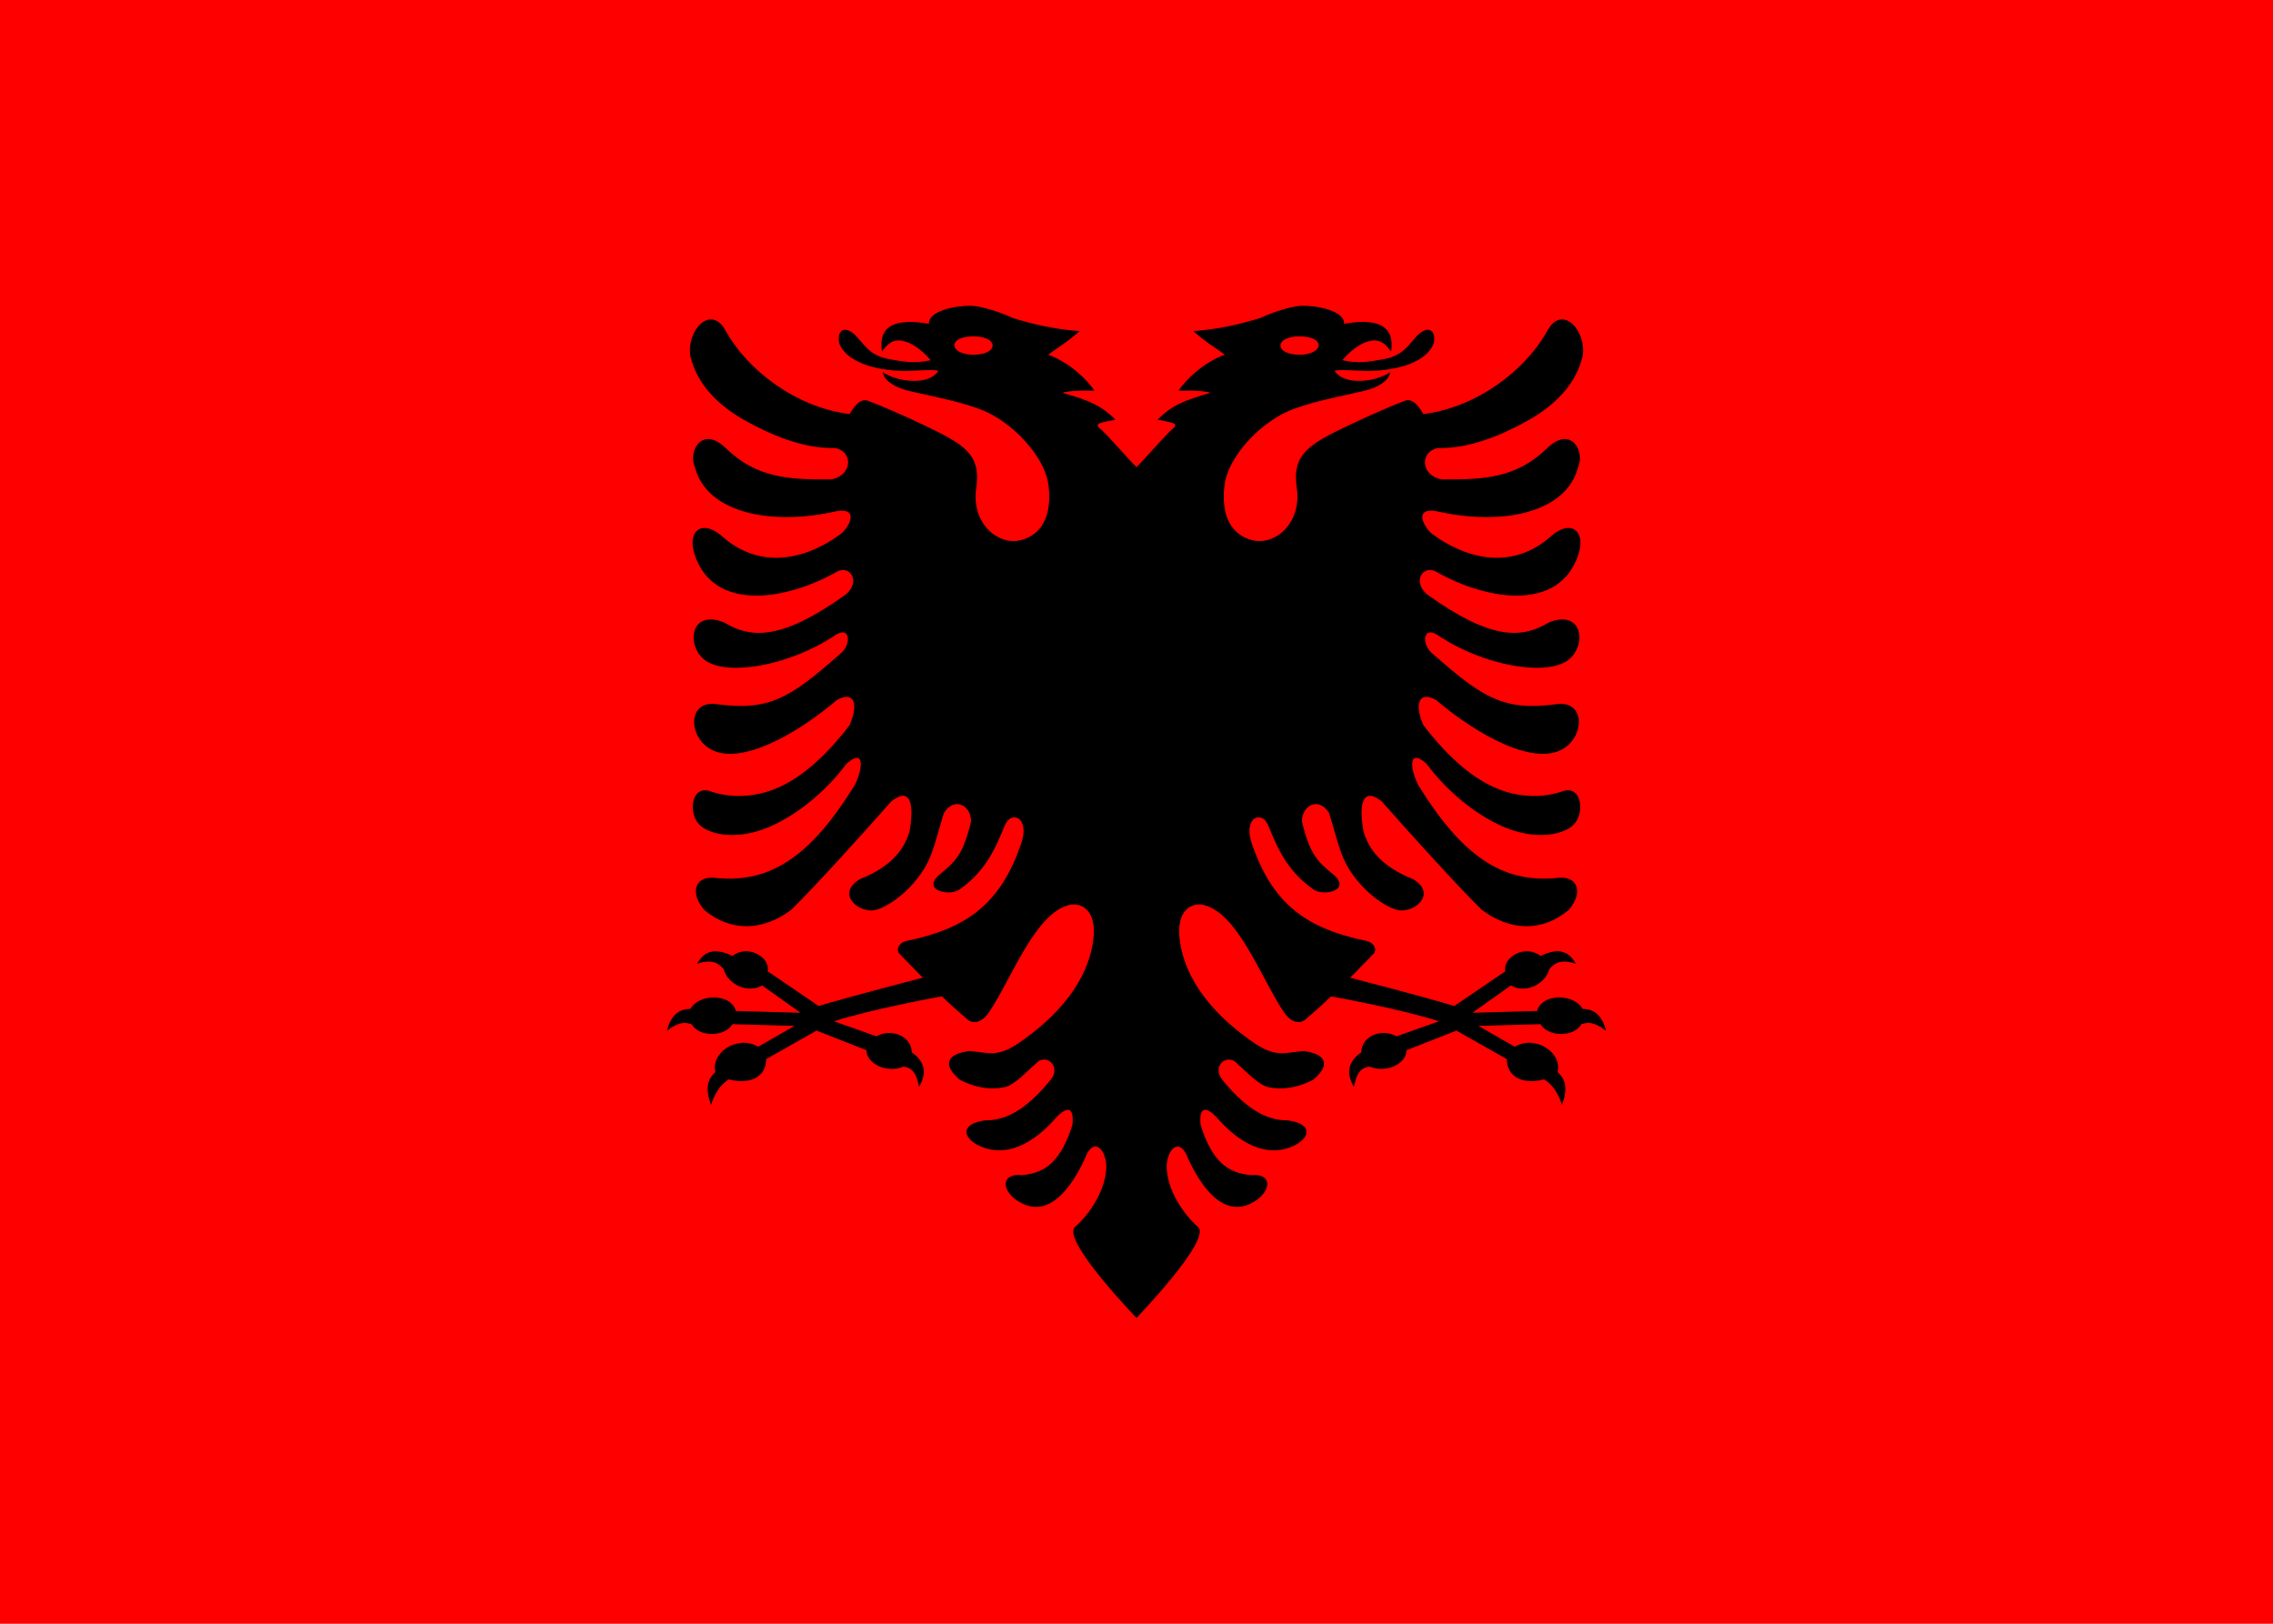
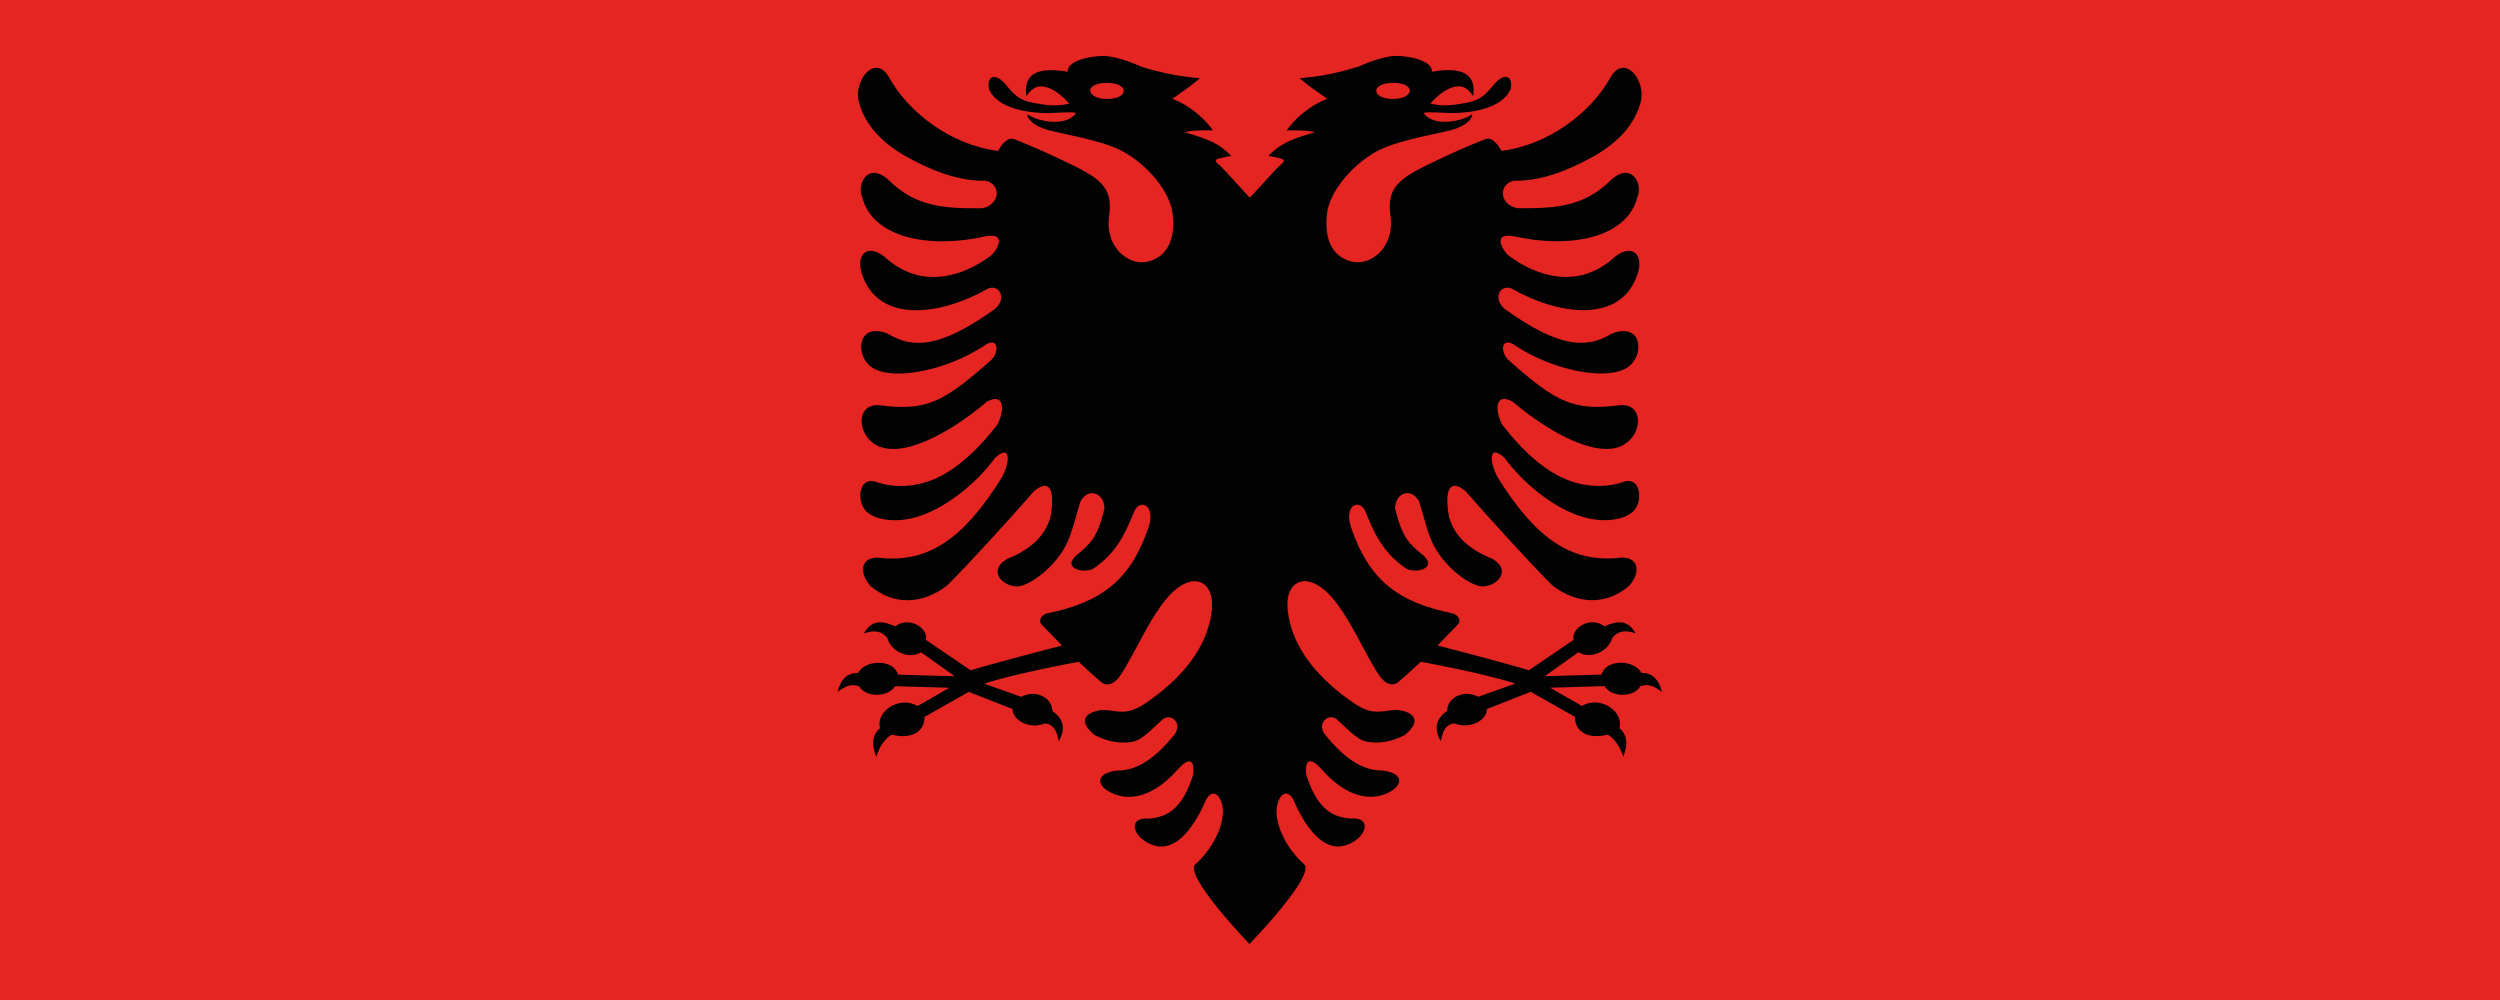
- <svg xmlns="http://www.w3.org/2000/svg" width="980" height="700">
-   <path d="M980 0H0v700h980z" fill="red" />
-   <path d="M516.51 528.944c-6.15-5.332-13.605-16.13-13.5-26.538.55-7.761 5.873-12.27 9.312-2.796 4.862 10.457 15.29 27.749 29.66 17.605 6.278-4.608 6.18-11.392-2.428-10.614-10.63-.728-17.16-6.577-21.917-21.636-.865-8.282 2.58-8.075 7.387-2.747 6.18 7.09 18.478 17.806 32.046 12.063 7.54-3.16 9.668-9.68-1.723-11.285-10.784.157-19.587-6.834-28.35-17.498-4.805-5.9 2.282-11.856 6.537-6.834 3.795 3.26 9.11 9.266 13.665 10.094 5.267 1.034 11.796.52 19.03-3.31 7.798-6.527 5.266-11.236-4.2-12.32-7.338.364-11.335 3.153-20.8-3.16-17.014-11.5-30.54-26.865-32.653-45.347-1.388-12.156 5.148-15.837 10.582-14.438 14.78 3.802 24.449 31.422 34.675 46.595 3.348 4.373 6.424 4.444 8.6 3.096 4.102-3.517 7.378-6.408 11.48-10.34 0 0 30.085 5.406 46.468 10.746l-18.242 6.483c-6.907-3.814-15.243.298-15.243 6.915-6.536 4.52-6.01 9.819-3.19 14.933.86-3.561 1.594-8.186 6.757-8.801 7.369 3.048 15.955-1.302 15.955-7.057l21.519-8.458 21.74 12.308c0 8.32 7.883 10.956 16.085 8.71 3.865 2.4 6.35 6.564 7.659 11.017 2.42-6.422 1.915-10.956-1.875-14.107 2.175-8.303-9.46-16.287-18.467-10.97l-15.64-8.98 26.77-.75c3.107 5.5 14.337 5.803 17.613 0 2.8-.767 5.166-1.255 10.625 2.803-1.72-6.566-5.068-9.373-10.09-9.373-3.816-6.761-17.626-6.73-19.62.882l-27.881.775 16.543-11.778c6.175 3.646 14.84-.407 16.575-7.03 2.462-2.927 5.498-4.302 11.474-2.316-3.08-5.455-7.42-7.083-15.258-3.38-7.15-5.418-16.574 1.153-15.144 6.608l-22.01 14.975c-15.976-4.767-44.91-12.19-44.91-12.19 3.445-3.624 6.94-6.991 10.379-10.665 1.242-2.152-.656-4.658-3.293-5.18-25.816-5.328-40.597-15.735-49.553-42.186-3.746-11.078 4.353-14.388 7.136-7.612 3.85 9.424 8.098 19.724 19.69 27.7 3.998 2.796 15.899.513 8.86-6.164-7.29-6.006-10.428-8.588-14.02-23.19 0-7.398 7.54-10.715 11.746-3.624 4.5 14.545 4.96 20.808 13.107 30.18 6.173 7.092 14.223 11.857 18.22 11.75 7.192-.1 14.432-7.87 4.813-13.511-14.125-5.642-19.287-13.353-21.366-20.708-2.274-12.833.21-19.046 7.952-12.733 10.98 12.476 31.94 35.717 42.92 46.538 12.305 9.424 26.423 9.73 37.66.157 6.432-7.404 4.15-15.372-5.921-13.667-22.726 1.918-39.935-9.367-58.817-39.862-3.697-6.884-4.71-16.771 3.445-9.416 9.41 12.733 23.13 23.554 35.89 28.212 12.806 4.602 23.38 2.06 27.481-1.968 4.943-4.942 3.643-17.392-4.91-14.39-7.038 2.484-16.957 3.104-27.28-.883-10.331-4.038-21.06-12.733-32.45-27.485-3.9-8.332-2.63-15.373 5.265-11.08 18.68 15.845 42.775 28.678 55.072 20.967 9.062-5.643 9.215-20.138-2.274-19.204-23.137 3.153-31.891-1.968-54.115-21.585-5.058-3.781-4.708-13.361 3.34-7.248 18.68 12.063 44.19 16.77 54.214 10.458 9.013-5.643 7.694-22.885-7.491-16.778-12.151 7.404-25.565 7.197-52.442-12.006-6.78-5.642-1.723-12.997 3.844-9.837 21.617 12.32 53.104 17.598 61.3-7.454 3.188-9.574-2.58-15.166-11.035-8.54-18.576 17.185-39.635 8.746-51.423.1-3.376-1.99-9.57-12.062 1.31-10.193 28.147 6.42 55.986.828 61.05-19.103 2.937-6.47-2.84-17.912-13.113-8.332-13.512 13.354-27.84 13.817-45.857 13.717-9.166-1.918-9.263-12.012-1.57-13.51 14.223.306 28.244-5.907 39.482-12.22 10.986-6.313 20.096-15.166 22.984-27.435 1.77-10.972-8.81-22.62-15.186-10.972-9.417 17.028-30.273 33.078-53.46 35.975-1.207-2.02-4.248-7.198-7.994-5.743-6.808 2.64-14.92 6.172-23.272 10.139-18.004 8.549-25.507 12.669-23.345 27.44 2.257 15.413-9.626 25.153-19.44 22.463-8.56-2.304-13.282-10.036-11.748-23.447 1.229-10.686 11.957-23.612 24.046-30.39 7.826-4.38 19.642-6.776 33.865-9.936 8.656-1.705 13.065-5.072 13.568-8.596 0 0-5.917 4.33-15.388 3.68-4.478-.32-7.478-2.29-8.608-4.3 3.293-.67 9.264.107 14.628.107 7.135-.057 23.702-1.655 28.097-11.7 1.367-6.626-2.987-7.817-7.038-3.573-4.353 4.587-6.146 8.71-14.88 10.25-5.314.935-10.63 2.02-17.466.365 3.85-4.573 9.968-9.252 15.186-8.39 1.716.286 3.997 1.87 5.824 4.716 1.116-7.248-.865-15.43-20.25-12.013.308-5.485-11.238-7.868-18.17-7.761-3.948.1-11.998 2.433-17.816 5.222-9.214 2.853-18.324 4.922-29.06 5.7 6.23 5.328 7.395 5.642 13.616 10.143-9.41 3.517-16.7 10.765-19.991 15.53 0 0 10.986-.307 13.77.934-11.496 3.36-16.659 5.379-22.733 11.592 2.127.364 5.314.984 6.682 1.505 1.423.514 1.053 1.448-.098 2.326-2.476 1.89-12.708 13.774-15.694 16.62-2.986-2.846-13.218-14.73-15.694-16.62-1.151-.878-1.521-1.812-.098-2.326 1.367-.52 4.555-1.141 6.682-1.505-6.075-6.213-11.237-8.232-22.733-11.592 2.784-1.241 13.77-.934 13.77-.934-3.293-4.765-10.582-12.013-19.992-15.53 6.222-4.501 7.387-4.815 13.616-10.144-10.735-.777-19.845-2.846-29.06-5.7-5.817-2.788-13.867-5.121-17.815-5.221-6.933-.107-18.478 2.276-18.17 7.76-19.385-3.416-21.366 4.766-20.25 12.014 1.827-2.846 4.108-4.43 5.824-4.715 5.218-.863 11.335 3.816 15.186 8.389-6.836 1.655-12.152.57-17.467-.364-8.733-1.54-10.526-5.664-14.88-10.25-4.051-4.245-8.404-3.054-7.037 3.573 4.395 10.044 20.96 11.642 28.097 11.699 5.364 0 11.335-.778 14.628-.107-1.13 2.012-4.13 3.98-8.608 4.3-9.472.65-15.388-3.68-15.388-3.68.503 3.524 4.91 6.89 13.568 8.596 14.223 3.16 26.039 5.557 33.865 9.937 12.089 6.777 22.817 19.703 24.045 30.389 1.534 13.41-3.188 21.143-11.747 23.447-9.814 2.69-21.697-7.05-19.44-22.463 2.162-14.771-5.341-18.891-23.345-27.44-8.352-3.967-16.464-7.5-23.272-10.14-3.746-1.454-6.787 3.725-7.994 5.744-23.187-2.897-44.043-18.947-53.46-35.975-6.376-11.648-16.957 0-15.186 10.972 2.888 12.27 11.998 21.122 22.984 27.435 11.238 6.313 25.259 12.526 39.482 12.22 7.693 1.498 7.596 11.592-1.57 13.51-18.018.1-32.345-.363-45.857-13.717-10.274-9.58-16.05 1.862-13.113 8.332 5.064 19.93 32.903 25.523 61.049 19.103 10.88-1.87 4.687 8.204 1.31 10.194-11.787 8.645-32.846 17.084-51.422-.1-8.454-6.627-14.224-1.035-11.035 8.539 8.196 25.052 39.683 19.774 61.3 7.454 5.567-3.16 10.624 4.195 3.844 9.837-26.877 19.203-40.29 19.41-52.442 12.006-15.185-6.107-16.504 11.135-7.491 16.778 10.023 6.313 35.533 1.605 54.213-10.458 8.05-6.113 8.398 3.467 3.34 7.248-22.223 19.617-30.977 24.738-54.114 21.585-11.49-.934-11.336 13.56-2.274 19.204 12.297 7.71 36.39-5.122 55.07-20.966 7.897-4.294 9.166 2.747 5.267 11.079-11.39 14.752-22.12 23.447-32.45 27.485-10.323 3.987-20.242 3.367-27.28.884-8.553-3.003-9.853 9.447-4.911 14.389 4.103 4.028 14.676 6.57 27.483 1.968 12.758-4.658 26.479-15.48 35.889-28.212 8.154-7.355 7.142 2.532 3.445 9.416-18.882 30.495-36.09 41.78-58.817 39.862-10.072-1.705-12.353 6.263-5.922 13.667 11.238 9.573 25.356 9.267 37.66-.157 10.98-10.821 31.94-34.062 42.92-46.538 7.743-6.313 10.227-.1 7.953 12.733-2.08 7.355-7.24 15.066-21.366 20.708-9.62 5.643-2.38 13.41 4.813 13.51 3.997.108 12.047-4.657 18.22-11.748 8.147-9.373 8.608-15.636 13.107-30.181 4.206-7.091 11.746-3.774 11.746 3.623-3.592 14.603-6.731 17.185-14.02 23.19-7.04 6.678 4.862 8.96 8.859 6.165 11.593-7.976 15.84-18.276 19.69-27.7 2.784-6.776 10.883-3.466 7.137 7.612-8.956 26.45-23.737 36.858-49.553 42.187-2.637.52-4.535 3.027-3.294 5.179 3.44 3.674 6.935 7.04 10.38 10.665 0 0-28.935 7.423-44.911 12.19l-22.01-14.975c1.43-5.455-7.993-12.026-15.144-6.61-7.839-3.701-12.178-2.073-15.258 3.382 5.976-1.986 9.012-.611 11.474 2.315 1.735 6.624 10.4 10.677 16.575 7.03l16.543 11.78-27.88-.776c-1.995-7.611-15.805-7.643-19.622-.882-5.02 0-8.37 2.807-10.09 9.373 5.46-4.058 7.827-3.57 10.626-2.803 3.276 5.803 14.506 5.5 17.612 0l26.771.75-15.64 8.98c-9.007-5.317-20.642 2.667-18.467 10.97-3.79 3.15-4.296 7.685-1.875 14.107 1.308-4.453 3.794-8.617 7.66-11.018 8.2 2.247 16.084-.388 16.084-8.71l21.74-12.307 21.52 8.458c0 5.755 8.585 10.105 15.954 7.057 5.163.615 5.897 5.24 6.757 8.8 2.82-5.113 3.346-10.412-3.19-14.932 0-6.617-8.336-10.73-15.243-6.915l-18.242-6.483c16.383-5.34 46.469-10.745 46.469-10.745 4.101 3.93 7.377 6.822 11.48 10.34 2.176 1.347 5.252 1.276 8.6-3.097 10.226-15.173 19.894-42.793 34.675-46.595 5.434-1.4 11.97 2.282 10.582 14.438-2.114 18.482-15.64 33.848-32.652 45.347-9.466 6.313-13.463 3.524-20.801 3.16-9.466 1.084-11.998 5.793-4.2 12.32 7.234 3.83 13.763 4.344 19.03 3.31 4.555-.828 9.87-6.834 13.665-10.094 4.255-5.022 11.342.934 6.536 6.834-8.762 10.664-17.565 17.655-28.35 17.498-11.39 1.605-9.262 8.125-1.722 11.285 13.568 5.743 25.865-4.972 32.046-12.063 4.806-5.328 8.252-5.535 7.387 2.747-4.758 15.059-11.287 20.908-21.917 21.636-8.608-.778-8.706 6.006-2.428 10.614 14.37 10.144 24.798-7.148 29.66-17.605 3.439-9.473 8.76-4.965 9.312 2.796.105 10.408-7.35 21.206-13.5 26.538C457.344 534.278 490 568.18 490 568.18s32.657-33.904 26.509-39.237zm43.763-383.94c-5.083 0-8.223 1.78-8.223 3.94 0 2.194 3.14 3.982 8.223 3.982 5.053 0 8.262-1.95 8.262-4.147 0-2.16-3.21-3.776-8.262-3.776zm-140.544 0c5.083 0 8.223 1.78 8.223 3.94 0 2.194-3.14 3.982-8.223 3.982-5.053 0-8.262-1.95-8.262-4.147 0-2.16 3.21-3.776 8.262-3.776z" fill-rule="evenodd" />
+ <svg xmlns="http://www.w3.org/2000/svg" version="1.1" id="Слой_1" x="0px" y="0px" viewBox="0 0 500 200" style="enable-background:new 0 0 500 200;" xml:space="preserve">
+   <style type="text/css">
+ 	.st0{fill:#E52521;}
+ 	.st1{fill-rule:evenodd;clip-rule:evenodd;fill:#020203;}
+ </style>
+   <path class="st0" d="M500,0H0v200h500V0z" />
+   <path class="st1" d="M260.79,172.82c-2.5-2.17-5.54-6.56-5.49-10.8c0.22-3.16,2.39-4.99,3.79-1.14c1.98,4.26,6.22,11.29,12.07,7.16  c2.55-1.88,2.52-4.64-0.99-4.32c-4.33-0.3-6.98-2.68-8.92-8.81c-0.35-3.37,1.05-3.29,3.01-1.12c2.52,2.89,7.52,7.25,13.04,4.91  c3.07-1.29,3.93-3.94-0.7-4.59c-4.39,0.06-7.97-2.78-11.54-7.12c-1.96-2.4,0.93-4.82,2.66-2.78c1.54,1.33,3.71,3.77,5.56,4.11  c2.14,0.42,4.8,0.21,7.74-1.35c3.17-2.66,2.14-4.57-1.71-5.01c-2.99,0.15-4.61,1.28-8.46-1.29c-6.92-4.68-12.43-10.93-13.29-18.45  c-0.56-4.95,2.1-6.45,4.31-5.88c6.01,1.55,9.95,12.79,14.11,18.96c1.36,1.78,2.61,1.81,3.5,1.26c1.67-1.43,3-2.61,4.67-4.21  c0,0,12.24,2.2,18.91,4.37l-7.42,2.64c-2.81-1.55-6.2,0.12-6.2,2.81c-2.66,1.84-2.45,4-1.3,6.08c0.35-1.45,0.65-3.33,2.75-3.58  c3,1.24,6.49-0.53,6.49-2.87l8.76-3.44l8.85,5.01c0,3.39,3.21,4.46,6.55,3.54c1.57,0.98,2.58,2.67,3.12,4.48  c0.98-2.61,0.78-4.46-0.76-5.74c0.89-3.38-3.85-6.63-7.52-4.46l-6.36-3.65l10.89-0.31c1.26,2.24,5.83,2.36,7.17,0  c1.14-0.31,2.1-0.51,4.32,1.14c-0.7-2.67-2.06-3.81-4.11-3.81c-1.55-2.75-7.17-2.74-7.98,0.36l-11.35,0.32l6.73-4.79  c2.51,1.48,6.04-0.17,6.75-2.86c1-1.19,2.24-1.75,4.67-0.94c-1.25-2.22-3.02-2.88-6.21-1.38c-2.91-2.2-6.75,0.47-6.16,2.69  l-8.96,6.09c-6.5-1.94-18.28-4.96-18.28-4.96c1.4-1.47,2.82-2.85,4.22-4.34c0.51-0.88-0.27-1.9-1.34-2.11  c-10.51-2.17-16.52-6.4-20.17-17.17c-1.52-4.51,1.77-5.86,2.9-3.1c1.57,3.84,3.3,8.03,8.01,11.27c1.63,1.14,6.47,0.21,3.61-2.51  c-2.97-2.44-4.24-3.5-5.71-9.44c0-3.01,3.07-4.36,4.78-1.47c1.83,5.92,2.02,8.47,5.33,12.28c2.51,2.89,5.79,4.83,7.41,4.78  c2.93-0.04,5.87-3.2,1.96-5.5c-5.75-2.3-7.85-5.43-8.7-8.43c-0.93-5.22,0.09-7.75,3.24-5.18c4.47,5.08,13,14.54,17.47,18.94  c5.01,3.84,10.75,3.96,15.33,0.06c2.62-3.01,1.69-6.26-2.41-5.56c-9.25,0.78-16.25-3.81-23.94-16.22c-1.5-2.8-1.92-6.83,1.4-3.83  c3.83,5.18,9.41,9.59,14.61,11.48c5.21,1.87,9.51,0.84,11.18-0.8c2.01-2.01,1.48-7.08-2-5.86c-2.86,1.01-6.9,1.26-11.1-0.36  c-4.2-1.64-8.57-5.18-13.21-11.19c-1.59-3.39-1.07-6.26,2.14-4.51c7.6,6.45,17.41,11.67,22.41,8.53c3.69-2.3,3.75-8.2-0.93-7.82  c-9.42,1.28-12.98-0.8-22.02-8.78c-2.06-1.54-1.92-5.44,1.36-2.95c7.6,4.91,17.98,6.82,22.06,4.26c3.67-2.3,3.13-9.31-3.05-6.83  c-4.95,3.01-10.4,2.93-21.34-4.89c-2.76-2.3-0.7-5.29,1.56-4c8.8,5.01,21.61,7.16,24.95-3.03c1.3-3.9-1.05-6.17-4.49-3.48  c-7.56,6.99-16.13,3.56-20.93,0.04c-1.37-0.81-3.89-4.91,0.53-4.15c11.45,2.61,22.78,0.34,24.85-7.77c1.2-2.63-1.16-7.29-5.34-3.39  c-5.5,5.43-11.33,5.62-18.66,5.58c-3.73-0.78-3.77-4.89-0.64-5.5c5.79,0.12,11.49-2.4,16.07-4.97c4.47-2.57,8.18-6.17,9.35-11.17  c0.72-4.47-3.59-9.21-6.18-4.47c-3.83,6.93-12.32,13.46-21.76,14.64c-0.49-0.82-1.73-2.93-3.25-2.34c-2.77,1.07-6.07,2.51-9.47,4.13  c-7.33,3.48-10.38,5.16-9.5,11.17c0.92,6.27-3.92,10.24-7.91,9.14c-3.48-0.94-5.41-4.08-4.78-9.54c0.5-4.35,4.87-9.61,9.79-12.37  c3.18-1.78,7.99-2.76,13.78-4.04c3.52-0.69,5.32-2.06,5.52-3.5c0,0-2.41,1.76-6.26,1.5c-1.82-0.13-3.04-0.93-3.5-1.75  c1.34-0.27,3.77,0.04,5.95,0.04c2.9-0.02,9.65-0.67,11.43-4.76c0.56-2.7-1.22-3.18-2.86-1.45c-1.77,1.87-2.5,3.54-6.06,4.17  c-2.16,0.38-4.33,0.82-7.11,0.15c1.57-1.86,4.06-3.77,6.18-3.41c0.7,0.12,1.63,0.76,2.37,1.92c0.45-2.95-0.35-6.28-8.24-4.89  c0.13-2.23-4.57-3.2-7.39-3.16c-1.61,0.04-4.88,0.99-7.25,2.13c-3.75,1.16-7.46,2-11.83,2.32c2.54,2.17,3.01,2.3,5.54,4.13  c-3.83,1.43-6.8,4.38-8.14,6.32c0,0,4.47-0.12,5.6,0.38c-4.68,1.37-6.78,2.19-9.25,4.72c0.87,0.15,2.16,0.4,2.72,0.61  c0.58,0.21,0.43,0.59-0.04,0.95c-1.01,0.77-5.17,5.61-6.39,6.76c-1.22-1.16-5.38-5.99-6.39-6.76c-0.47-0.36-0.62-0.74-0.04-0.95  c0.56-0.21,1.85-0.46,2.72-0.61c-2.47-2.53-4.57-3.35-9.25-4.72c1.13-0.51,5.6-0.38,5.6-0.38c-1.34-1.94-4.31-4.89-8.14-6.32  c2.53-1.83,3.01-1.96,5.54-4.13c-4.37-0.32-8.08-1.16-11.83-2.32c-2.37-1.13-5.64-2.08-7.25-2.12c-2.82-0.04-7.52,0.93-7.39,3.16  c-7.89-1.39-8.7,1.94-8.24,4.89c0.74-1.16,1.67-1.8,2.37-1.92c2.12-0.35,4.61,1.55,6.18,3.41c-2.78,0.67-4.95,0.23-7.11-0.15  c-3.55-0.63-4.28-2.31-6.06-4.17c-1.65-1.73-3.42-1.24-2.86,1.45c1.79,4.09,8.53,4.74,11.43,4.76c2.18,0,4.61-0.32,5.95-0.04  c-0.46,0.82-1.68,1.62-3.5,1.75c-3.85,0.26-6.26-1.5-6.26-1.5c0.2,1.43,2,2.8,5.52,3.5c5.79,1.29,10.6,2.26,13.78,4.04  c4.92,2.76,9.29,8.02,9.79,12.37c0.62,5.46-1.3,8.6-4.78,9.54c-3.99,1.09-8.83-2.87-7.91-9.14c0.88-6.01-2.17-7.69-9.5-11.17  c-3.4-1.61-6.7-3.05-9.47-4.13c-1.52-0.59-2.76,1.52-3.25,2.34c-9.44-1.18-17.92-7.71-21.76-14.64c-2.59-4.74-6.9,0-6.18,4.47  c1.18,4.99,4.88,8.6,9.35,11.17c4.57,2.57,10.28,5.1,16.07,4.97c3.13,0.61,3.09,4.72-0.64,5.5c-7.33,0.04-13.16-0.15-18.66-5.58  c-4.18-3.9-6.53,0.76-5.34,3.39c2.06,8.11,13.39,10.39,24.84,7.77c4.43-0.76,1.91,3.34,0.53,4.15c-4.8,3.52-13.37,6.95-20.93-0.04  c-3.44-2.7-5.79-0.42-4.49,3.48c3.34,10.2,16.15,8.05,24.95,3.03c2.27-1.29,4.32,1.71,1.56,4c-10.94,7.81-16.4,7.9-21.34,4.89  c-6.18-2.49-6.72,4.53-3.05,6.83c4.08,2.57,14.46,0.65,22.06-4.26c3.28-2.49,3.42,1.41,1.36,2.95c-9.04,7.98-12.61,10.07-22.02,8.78  c-4.68-0.38-4.61,5.52-0.93,7.82c5,3.14,14.81-2.08,22.41-8.53c3.21-1.75,3.73,1.12,2.14,4.51c-4.64,6-9,9.54-13.21,11.19  c-4.2,1.62-8.24,1.37-11.1,0.36c-3.48-1.22-4.01,3.84-2,5.86c1.67,1.64,5.97,2.67,11.18,0.8c5.19-1.9,10.78-6.3,14.61-11.48  c3.32-2.99,2.91,1.03,1.4,3.83c-7.68,12.41-14.69,17-23.94,16.22c-4.1-0.69-5.03,2.55-2.41,5.56c4.57,3.9,10.32,3.77,15.33-0.06  c4.47-4.4,13-13.86,17.47-18.94c3.15-2.57,4.16-0.04,3.24,5.18c-0.85,2.99-2.95,6.13-8.7,8.43c-3.92,2.3-0.97,5.46,1.96,5.5  c1.63,0.04,4.9-1.9,7.41-4.78c3.32-3.81,3.5-6.36,5.33-12.28c1.71-2.89,4.78-1.54,4.78,1.47c-1.46,5.94-2.74,6.99-5.71,9.44  c-2.87,2.72,1.98,3.65,3.61,2.51c4.72-3.25,6.45-7.44,8.01-11.27c1.13-2.76,4.43-1.41,2.9,3.1c-3.64,10.76-9.66,15-20.17,17.17  c-1.07,0.21-1.85,1.23-1.34,2.11c1.4,1.5,2.82,2.87,4.22,4.34c0,0-11.78,3.02-18.28,4.96l-8.96-6.09c0.58-2.22-3.25-4.89-6.16-2.69  c-3.19-1.51-4.96-0.84-6.21,1.38c2.43-0.81,3.67-0.25,4.67,0.94c0.71,2.7,4.23,4.35,6.75,2.86l6.73,4.79l-11.35-0.32  c-0.81-3.1-6.43-3.11-7.99-0.36c-2.04,0-3.41,1.14-4.11,3.81c2.22-1.65,3.19-1.45,4.32-1.14c1.33,2.36,5.9,2.24,7.17,0l10.89,0.31  l-6.36,3.65c-3.67-2.16-8.4,1.09-7.52,4.46c-1.54,1.28-1.75,3.13-0.76,5.74c0.53-1.81,1.54-3.51,3.12-4.48  c3.34,0.91,6.55-0.16,6.55-3.54l8.85-5.01l8.76,3.44c0,2.34,3.49,4.11,6.49,2.87c2.1,0.25,2.4,2.13,2.75,3.58  c1.15-2.08,1.36-4.24-1.3-6.08c0-2.69-3.39-4.37-6.2-2.81l-7.42-2.64c6.67-2.17,18.91-4.37,18.91-4.37c1.67,1.6,3,2.78,4.67,4.21  c0.89,0.55,2.14,0.52,3.5-1.26c4.16-6.17,8.1-17.42,14.11-18.96c2.21-0.57,4.87,0.93,4.31,5.88c-0.86,7.52-6.36,13.77-13.29,18.45  c-3.85,2.57-5.48,1.43-8.47,1.29c-3.85,0.44-4.88,2.36-1.71,5.01c2.94,1.56,5.6,1.77,7.74,1.35c1.85-0.34,4.02-2.78,5.56-4.11  c1.73-2.04,4.62,0.38,2.66,2.78c-3.57,4.34-7.15,7.18-11.54,7.12c-4.64,0.65-3.77,3.31-0.7,4.59c5.52,2.34,10.53-2.02,13.04-4.91  c1.96-2.17,3.36-2.25,3.01,1.12c-1.94,6.13-4.59,8.51-8.92,8.81c-3.5-0.32-3.54,2.44-0.99,4.32c5.85,4.13,10.09-2.91,12.07-7.16  c1.4-3.86,3.57-2.02,3.79,1.14c0.04,4.24-2.99,8.63-5.49,10.8c-2.5,2.17,10.79,15.97,10.79,15.97S263.29,174.99,260.79,172.82  L260.79,172.82z M278.6,16.57c-2.07,0-3.35,0.72-3.35,1.6c0,0.89,1.28,1.62,3.35,1.62c2.06,0,3.36-0.79,3.36-1.69  C281.96,17.23,280.65,16.57,278.6,16.57L278.6,16.57z M221.4,16.57c2.07,0,3.35,0.72,3.35,1.6c0,0.89-1.28,1.62-3.35,1.62  c-2.06,0-3.36-0.79-3.36-1.69C218.04,17.23,219.35,16.57,221.4,16.57L221.4,16.57z" />
</svg>
